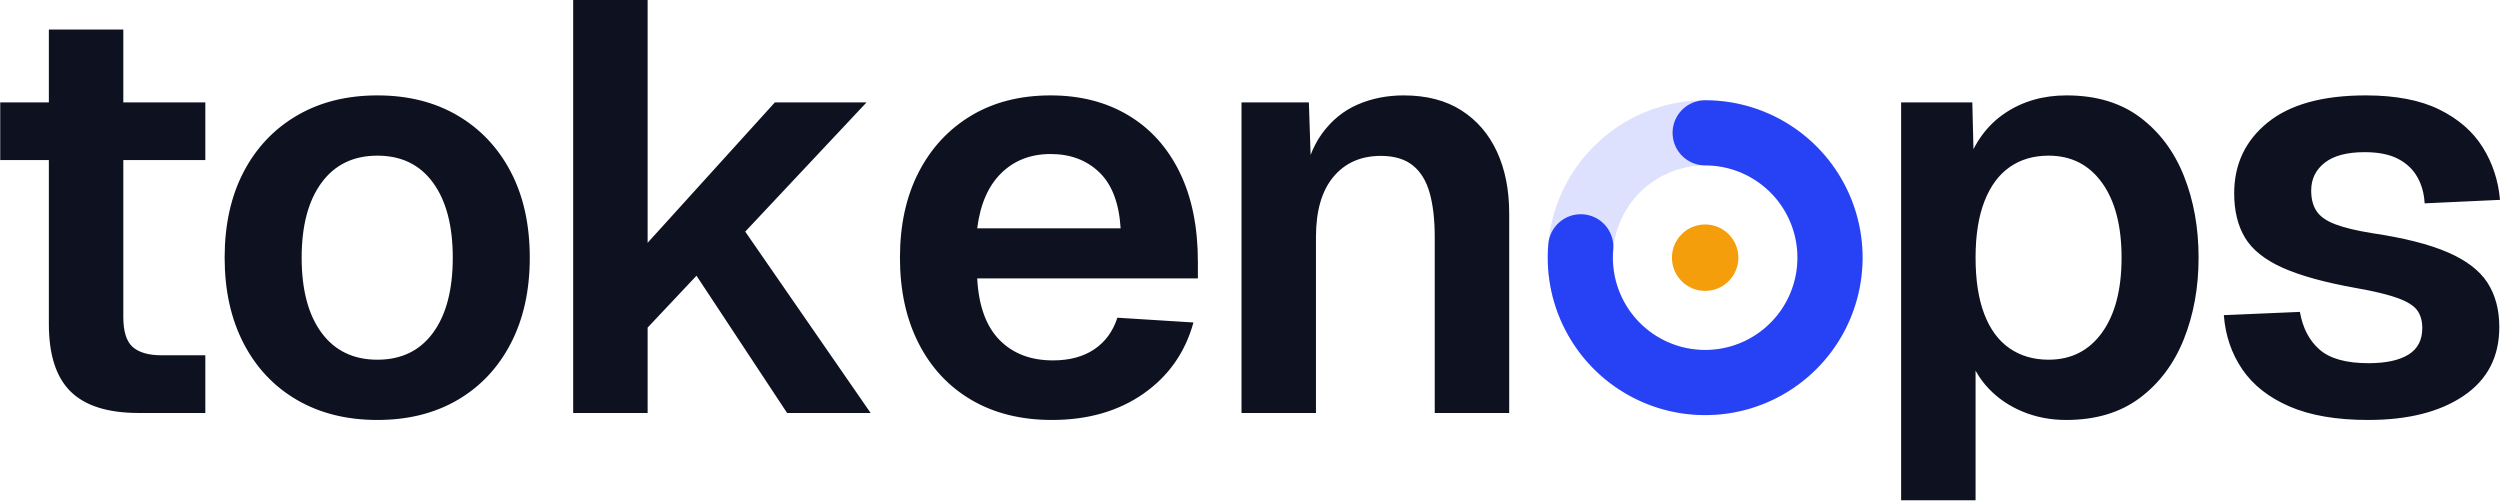
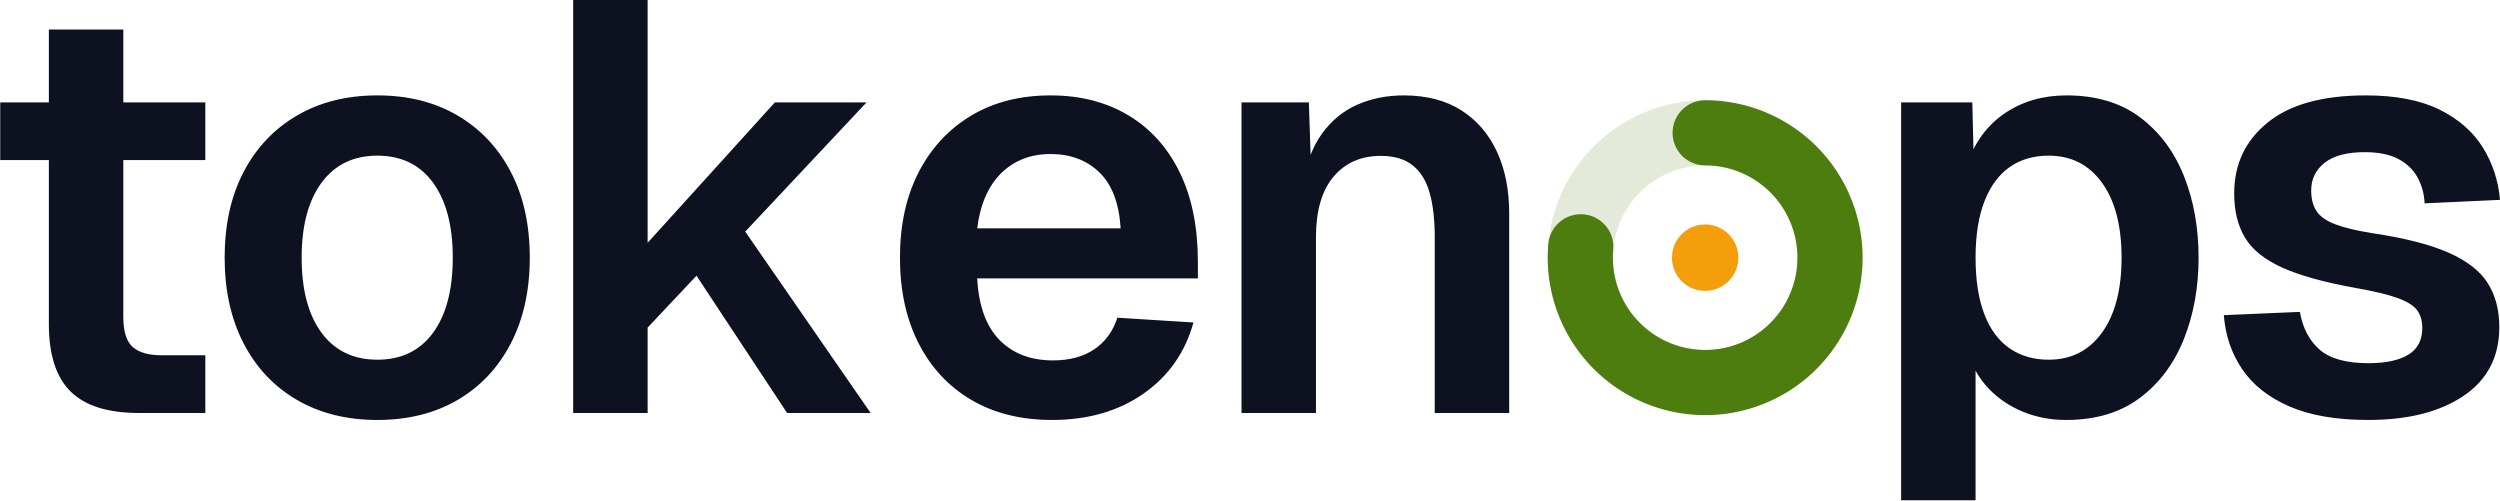
<svg xmlns="http://www.w3.org/2000/svg" viewBox="45 -710 4298 860" role="img" aria-label="tokenops">
  <path fill="#0E1220" d="M283.601 0.0Q204 0.0 166.5 -36.8Q129 -73.6 129 -152.801V-659.2H257.002V-165.202Q257.002 -127.602 273.202 -113.402Q289.402 -99.202 322.802 -99.202H398.002V0.0ZM45.399 -434.799V-534H398.002V-434.799Z M693.801 12.0Q614.801 12.0 555.6 -22.4Q496.4 -56.8 463.8 -119.7Q431.2 -182.6 431.2 -267Q431.2 -352 463.8 -414.4Q496.4 -476.8 555.6 -511.4Q614.801 -546 693.801 -546Q772.801 -546 831.702 -511.4Q890.602 -476.8 923.202 -414.4Q955.802 -352 955.802 -267Q955.802 -182.6 923.202 -119.7Q890.602 -56.8 831.702 -22.4Q772.801 12.0 693.801 12.0ZM693.801 -91.601Q755.6 -91.601 789.5 -137.901Q823.399 -184.201 823.399 -267Q823.399 -349.4 789.5 -395.899Q755.6 -442.399 693.801 -442.399Q632.002 -442.399 597.802 -395.899Q563.602 -349.4 563.602 -267Q563.602 -184.201 597.802 -137.901Q632.002 -91.601 693.801 -91.601Z M1030.399 0.0V-710.0H1158.402V-292.603L1377.2 -534H1534.802L1326.203 -311.8L1541.802 0.0H1398.2L1242.401 -235.999L1158.402 -146.801V0.0Z M1853.601 12.0Q1773.801 12.0 1715.1 -22.4Q1656.4 -56.8 1624.3 -119.7Q1592.2 -182.6 1592.2 -267Q1592.2 -351.4 1624.3 -413.8Q1656.4 -476.2 1714.5 -511.1Q1772.601 -546 1851.201 -546Q1927.401 -546 1984.602 -511.9Q2041.802 -477.8 2073.102 -413.8Q2104.402 -349.8 2104.402 -260V-231.4H1725.002Q1728.802 -160.8 1763.302 -125.601Q1797.802 -90.401 1855.201 -90.401Q1898 -90.401 1926.3 -109.501Q1954.6 -128.601 1966 -163.8L2096.802 -155.6Q2075.402 -78.2 2010.702 -33.1Q1946.001 12.0 1853.601 12.0ZM1725.002 -317.4H1971.6Q1967.6 -382.4 1934.9 -413.799Q1902.2 -445.199 1851.201 -445.199Q1799.802 -445.199 1766.302 -412.299Q1732.802 -379.4 1725.002 -317.4Z M2179.399 0.0V-534H2295.202L2300.202 -384.199L2284.602 -390.399Q2293.001 -446.2 2317.801 -480.3Q2342.601 -514.4 2378.901 -530.2Q2415.202 -546 2458.202 -546Q2517.202 -546 2557.502 -520.2Q2597.802 -494.4 2618.702 -448.9Q2639.602 -403.4 2639.602 -343.4V0.0H2511.599V-302.199Q2511.599 -347.199 2502.899 -378.299Q2494.199 -409.399 2473.8 -425.698Q2453.4 -441.998 2419 -441.998Q2367.601 -441.998 2337.502 -406.099Q2307.402 -370.199 2307.402 -302.199V0.0Z M3313.399 150.0V-534H3435.802L3438.602 -420.4L3426.202 -426Q3446.202 -484.6 3491.702 -515.3Q3537.202 -546 3597.802 -546Q3674.002 -546 3724.302 -508.2Q3774.602 -470.4 3799.702 -407.2Q3824.802 -344 3824.802 -267Q3824.802 -190.4 3799.502 -127Q3774.202 -63.6 3723.702 -25.8Q3673.202 12.0 3597.002 12.0Q3557.202 12.0 3522.702 -2.2Q3488.202 -16.4 3463.702 -42.2Q3439.202 -68 3429.002 -103.2L3441.402 -113.2V150.0ZM3567.001 -91.601Q3625.2 -91.601 3658.8 -138.201Q3692.399 -184.801 3692.399 -267Q3692.399 -349.199 3658.8 -395.799Q3625.2 -442.399 3567.001 -442.399Q3528.201 -442.399 3500.101 -422.799Q3472.002 -403.199 3456.702 -363.999Q3441.402 -324.8 3441.402 -267Q3441.402 -209.201 3456.402 -170.001Q3471.402 -130.801 3499.801 -111.201Q3528.201 -91.601 3567.001 -91.601Z M4116.401 12.0Q4034.6 12.0 3981.1 -11.2Q3927.6 -34.4 3899.9 -75.1Q3872.2 -115.8 3868.2 -168.2L3999.002 -173.8Q4006.202 -132.2 4032.902 -108.901Q4059.602 -85.601 4116.801 -85.601Q4161.6 -85.601 4185.5 -100.301Q4209.4 -115.001 4209.4 -146Q4209.4 -164.2 4200.9 -176.2Q4192.4 -188.2 4167.8 -197.3Q4143.2 -206.4 4095.601 -214.8Q4014.8 -229.2 3969 -249.8Q3923.2 -270.4 3904.6 -301.4Q3886 -332.4 3886 -377.6Q3886 -452.6 3943.5 -499.3Q4001 -546 4112.201 -546Q4189.401 -546 4238.702 -521.7Q4288.002 -497.4 4313.402 -456.6Q4338.802 -415.8 4343.002 -366.4L4213.4 -360.4Q4212.2 -385.4 4201 -405.4Q4189.8 -425.399 4167.8 -436.899Q4145.801 -448.399 4110.201 -448.399Q4064.802 -448.399 4041.602 -430.199Q4018.402 -412 4018.402 -382.4Q4018.402 -360.8 4027.702 -346.9Q4037.002 -333 4060.102 -324.301Q4083.202 -315.601 4122.801 -309.201Q4205.202 -297.001 4253.202 -276.201Q4301.202 -255.401 4321.502 -223.901Q4341.802 -192.401 4341.802 -147.6Q4341.802 -71 4280.502 -29.5Q4219.202 12.0 4116.401 12.0Z" />
-   <circle cx="2976.50" cy="-267.00" r="214.65" fill="none" stroke="#2742F5" stroke-opacity="0.16" stroke-width="112.00" />
-   <path d="M2976.50 -481.65A214.65 214.65 0 1 1 2762.67 -285.71" fill="none" stroke="#2742F5" stroke-width="112.00" stroke-linecap="round" />
+   <circle cx="2976.50" cy="-267.00" r="214.65" fill="none" stroke="#4D7C0F" stroke-opacity="0.16" stroke-width="112.00" />
+   <path d="M2976.50 -481.65A214.65 214.65 0 1 1 2762.67 -285.71" fill="none" stroke="#4D7C0F" stroke-width="112.00" stroke-linecap="round" />
  <circle cx="2976.50" cy="-267.00" r="57.11" fill="#F59E0B" />
</svg>
